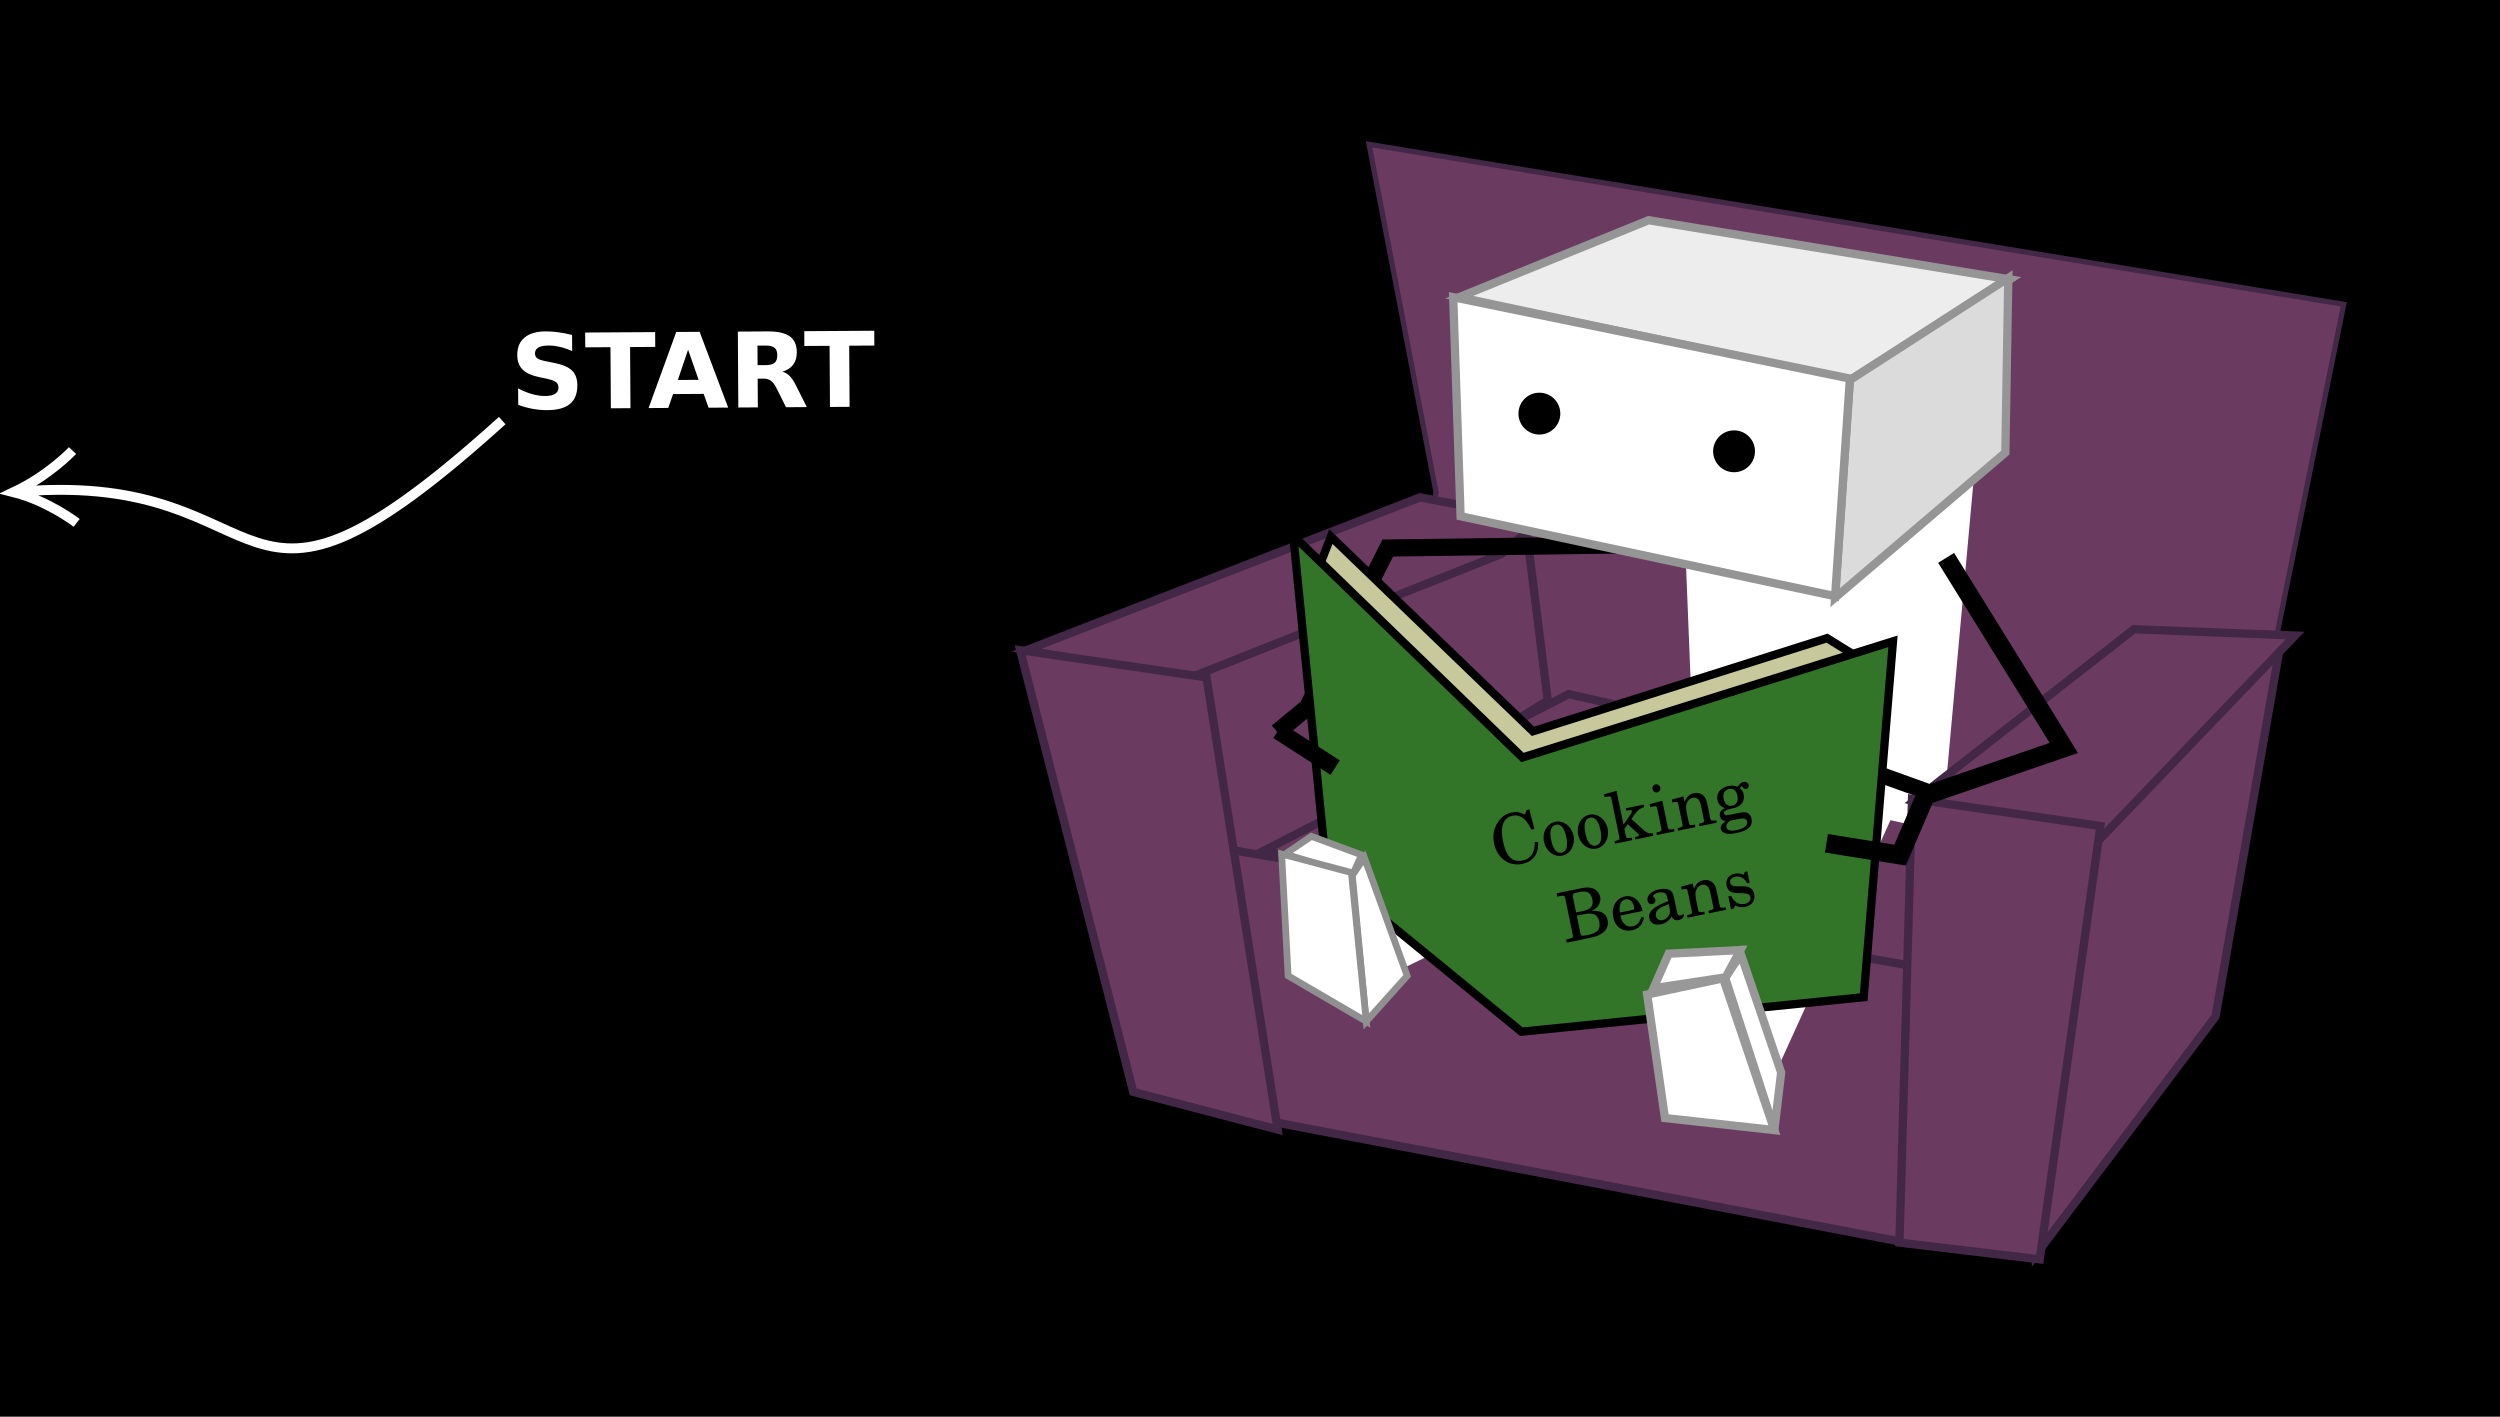
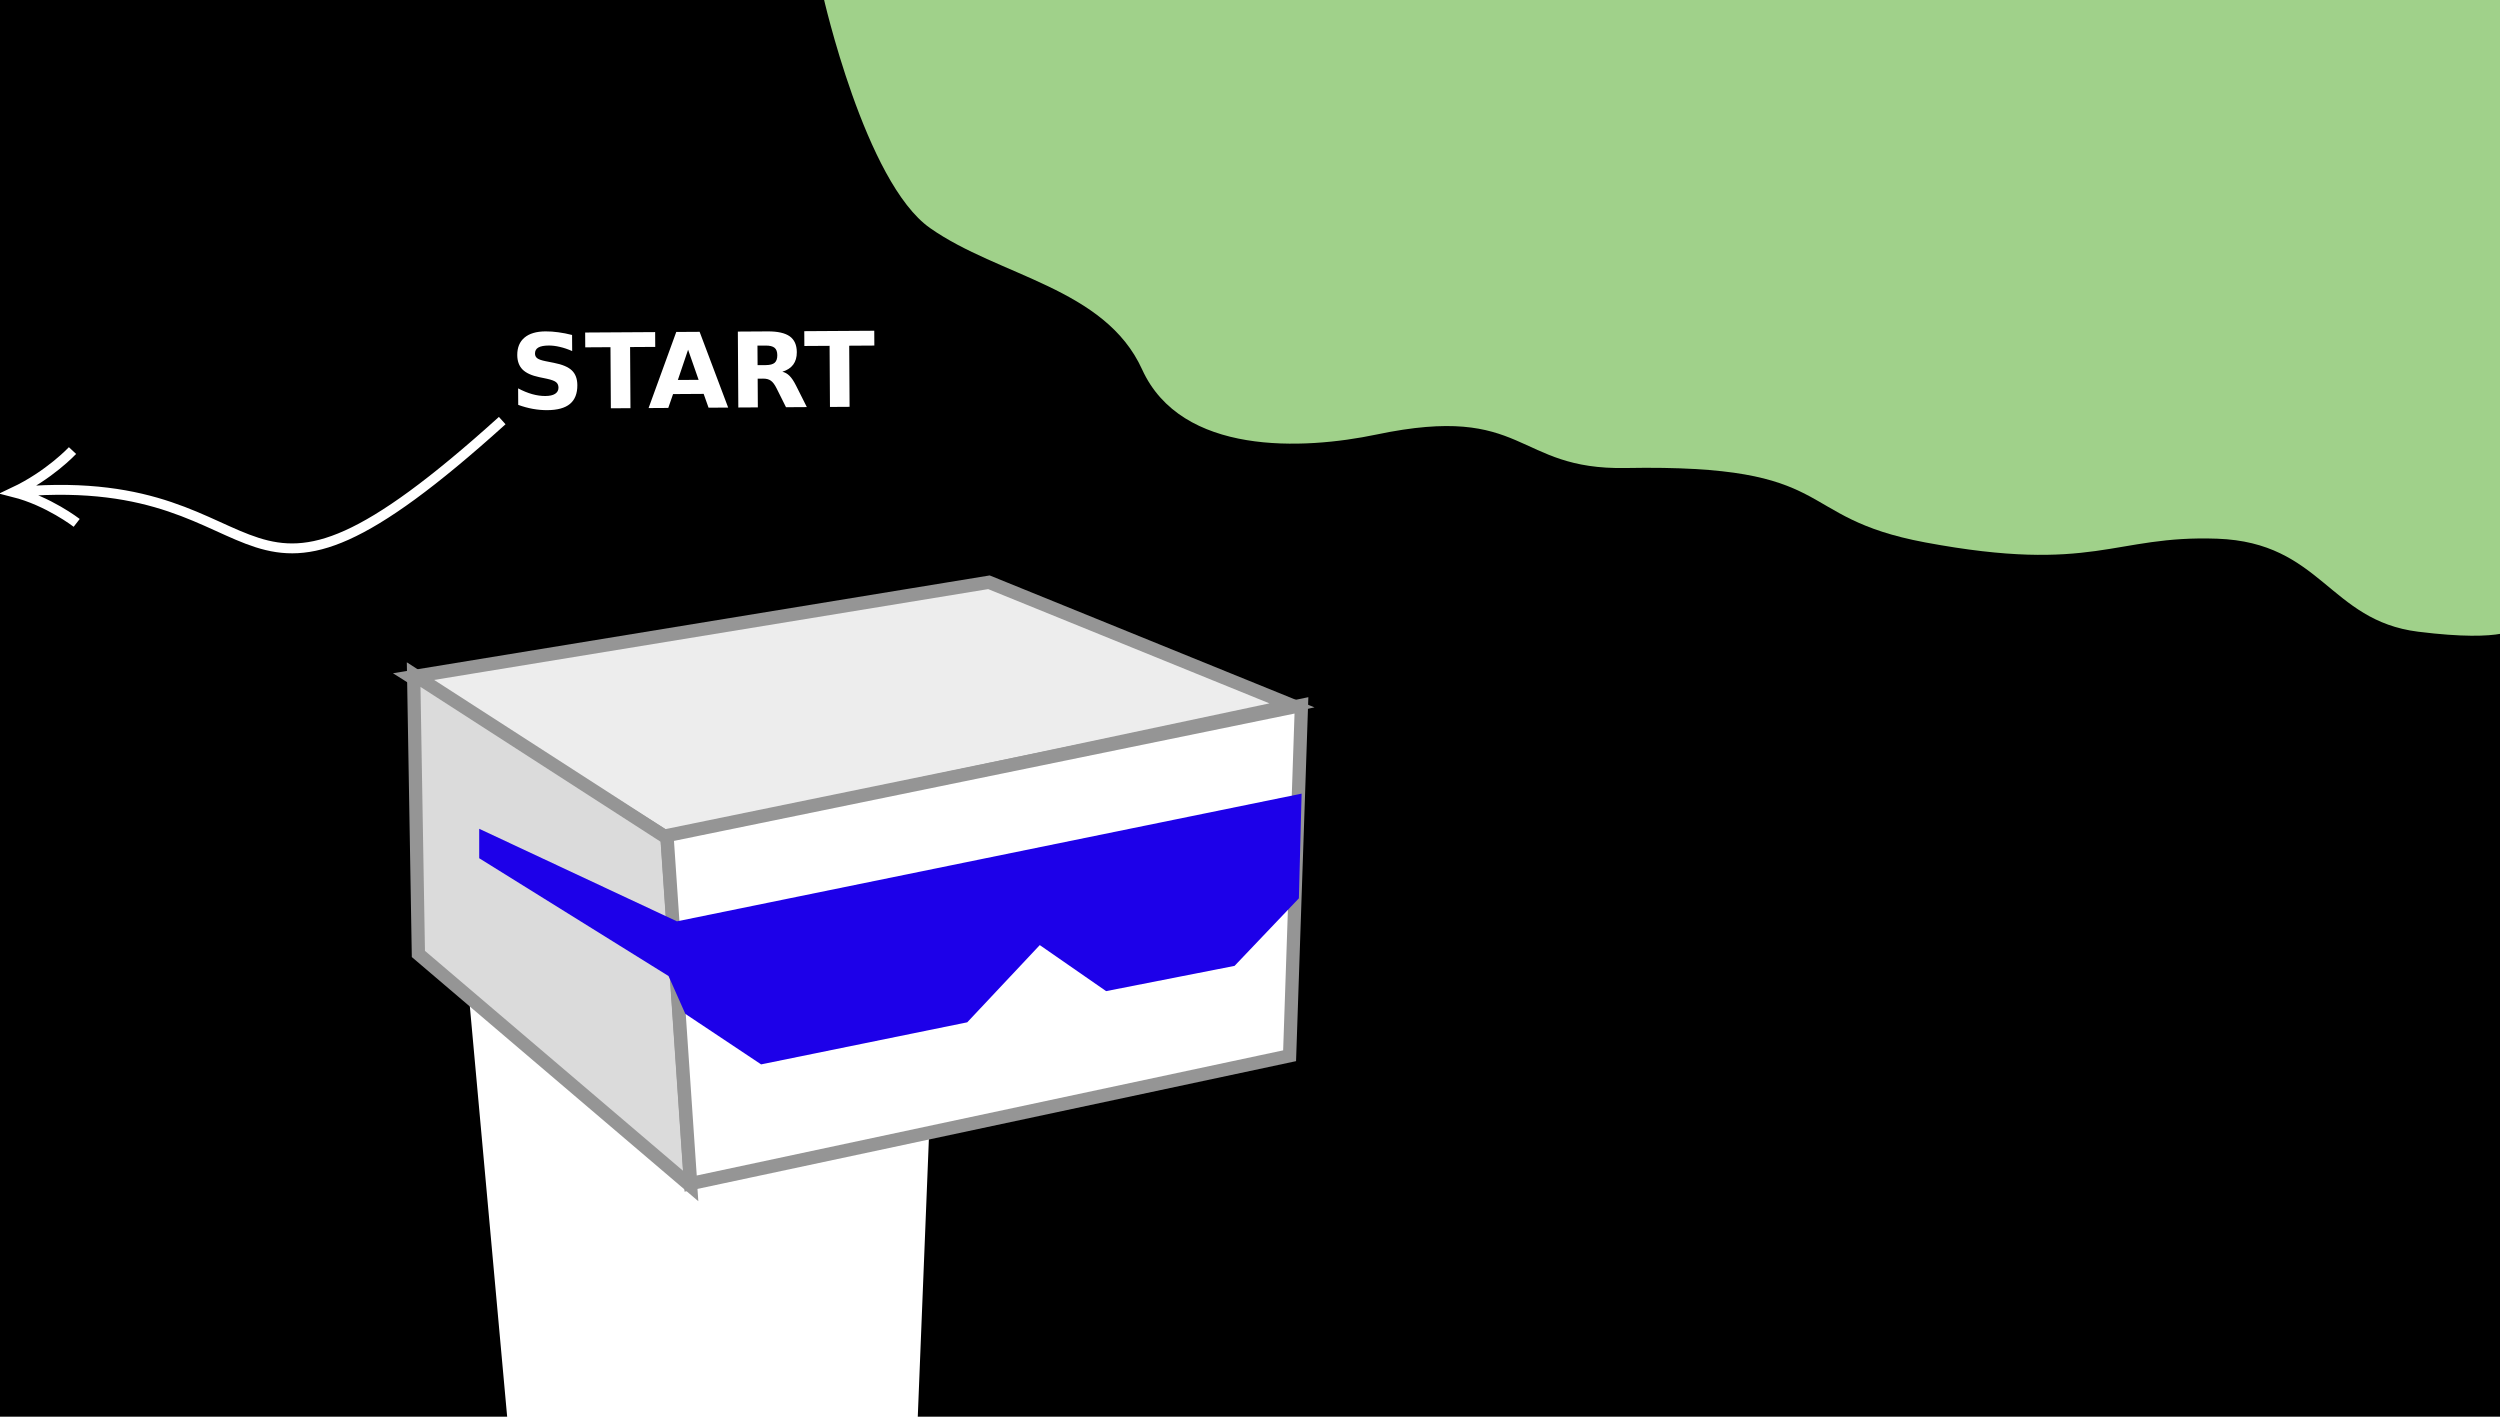
<svg xmlns="http://www.w3.org/2000/svg" width="480" height="272" id="svg2" version="1.1">
  <defs id="defs4" />
  <g id="layer1" transform="translate(0,-780.3622)">
    <rect style="fill:#000000;fill-opacity:1;stroke:none" id="rect3002" width="480" height="272" x="0" y="780.362" />
-     <path style="fill:#6a3a61;fill-opacity:1;stroke:#422747;stroke-width:1px;stroke-linecap:butt;stroke-linejoin:miter;stroke-opacity:1" d="M 275.714,874.862 262.857,808.076 450,838.791 l -13.571,67.143 -27.5,56.786 -145.357,-17.857 z" id="path3891" />
-     <path style="fill:#6a3a61;fill-opacity:1;stroke:#422747;stroke-width:1.592px;stroke-linecap:butt;stroke-linejoin:miter;stroke-opacity:1" d="m 293.147,882.687 4.019,32.155 -64.31,40.194 -13.666,-49.036 z" id="path3881" />
-     <path style="fill:#6a3a61;fill-opacity:1;stroke:#422747;stroke-width:1.592px;stroke-linecap:butt;stroke-linejoin:miter;stroke-opacity:1" d="m 230.445,942.576 4.823,51.448 130.63,24.92 11.656,-51.85 z" id="path3877" />
-     <path style="fill:#6a3a61;fill-opacity:1;stroke:#422747;stroke-width:1.592px;stroke-linecap:butt;stroke-linejoin:miter;stroke-opacity:1" d="m 242.503,943.781 58.683,-30.145 79.986,18.087 -2.412,36.174 z" id="path3875" />
-     <path style="fill:#ffffff;fill-opacity:1;stroke:none" d="m 322.782,865.559 56.274,5.684 -6.253,68.779 -47.464,-10.516 z" id="path3062" />
-     <path style="fill:#ffffff;fill-opacity:1;stroke:none" d="m 336.071,933.791 -68.929,33.571 -4.286,-5.714 61.429,-33.214 z" id="path3897" />
    <text xml:space="preserve" style="font-size:20px;font-style:normal;font-variant:normal;font-weight:normal;font-stretch:normal;line-height:125%;letter-spacing:0px;word-spacing:0px;fill:#ffffff;fill-opacity:1;stroke:none;font-family:Bitstream Vera Sans;-inkscape-font-specification:Bitstream Vera Sans" x="92.648" y="859.459" id="text3004" transform="matrix(0.999981,-0.00615963,0.00615963,0.999981,0,0)">
      <tspan id="tspan3006" x="92.648" y="859.459" style="font-weight:bold;fill:#ffffff;fill-opacity:1;-inkscape-font-specification:Bitstream Vera Sans Bold">START</tspan>
    </text>
    <flowRoot xml:space="preserve" id="flowRoot3784" style="fill:black;stroke:none;stroke-opacity:1;stroke-width:1px;stroke-linejoin:miter;stroke-linecap:butt;fill-opacity:1;font-family:Century Schoolbook L;font-style:normal;font-weight:normal;font-size:20px;line-height:125%;letter-spacing:0px;word-spacing:0px;-inkscape-font-specification:Century Schoolbook L;font-stretch:normal;font-variant:normal">
      <flowRegion id="flowRegion3786">
        <rect id="rect3788" width="1.071" height="23.571" x="103.929" y="173.071" />
      </flowRegion>
      <flowPara id="flowPara3790" />
    </flowRoot>
    <path style="fill:none;stroke:#ffffff;stroke-width:1.9;stroke-linecap:butt;stroke-linejoin:miter;stroke-miterlimit:4;stroke-opacity:1;stroke-dasharray:none" d="m 13.922,86.509 c 0,0 -4.423,4.748 -11.295,7.991 6.655,1.681 12.098,5.893 12.098,5.893 M 96.426,80.754 C 42.78,129.211 55.408,90.214 4.056,94.366" id="path4253" transform="translate(0,780.3622)" />
    <flowRoot xml:space="preserve" id="flowRoot3786" style="fill:black;stroke:none;stroke-opacity:1;stroke-width:1px;stroke-linejoin:miter;stroke-linecap:butt;fill-opacity:1;font-family:Century Schoolbook L;font-style:normal;font-weight:normal;font-size:20px;line-height:125%;letter-spacing:0px;word-spacing:0px;-inkscape-font-specification:Century Schoolbook L;font-stretch:normal;font-variant:normal">
      <flowRegion id="flowRegion3788">
        <rect id="rect3790" width="44.447" height="23.234" x="295.722" y="190.935" />
      </flowRegion>
      <flowPara id="flowPara3792" />
    </flowRoot>
    <flowRoot xml:space="preserve" id="flowRoot3794" style="fill:black;stroke:none;stroke-opacity:1;stroke-width:1px;stroke-linejoin:miter;stroke-linecap:butt;fill-opacity:1;font-family:Century Schoolbook L;font-style:normal;font-weight:normal;font-size:20px;line-height:125%;letter-spacing:0px;word-spacing:0px;-inkscape-font-specification:Century Schoolbook L;font-stretch:normal;font-variant:normal">
      <flowRegion id="flowRegion3796">
        <rect id="rect3798" width="55.053" height="23.739" x="295.217" y="190.935" />
      </flowRegion>
      <flowPara id="flowPara3800" />
    </flowRoot>
    <flowRoot xml:space="preserve" id="flowRoot3814" style="font-size:20px;font-style:normal;font-variant:normal;font-weight:normal;font-stretch:normal;line-height:125%;letter-spacing:0px;word-spacing:0px;fill:#ffffff;fill-opacity:1;stroke:none;font-family:Century Schoolbook L;-inkscape-font-specification:Century Schoolbook L" transform="translate(0,780.3622)">
      <flowRegion id="flowRegion3816">
        <rect id="rect3818" width="288.904" height="51.518" x="103.541" y="141.185" style="fill:#ffffff;fill-opacity:1" />
      </flowRegion>
      <flowPara id="flowPara3820" />
    </flowRoot>
    <flowRoot xml:space="preserve" id="flowRoot3828" style="font-size:20px;font-style:normal;font-variant:normal;font-weight:normal;font-stretch:normal;line-height:125%;letter-spacing:0px;word-spacing:0px;fill:#000000;fill-opacity:1;stroke:none;font-family:Century Schoolbook L;-inkscape-font-specification:Century Schoolbook L" transform="translate(0,780.3622)">
      <flowRegion id="flowRegion3830">
        <rect id="rect3832" width="45.709" height="46.467" x="38.386" y="165.429" />
      </flowRegion>
      <flowPara id="flowPara3834">sdfsd</flowPara>
    </flowRoot>
-     <path style="fill:#ededed;fill-opacity:1;stroke:#959595;stroke-width:1.592px;stroke-linecap:butt;stroke-linejoin:miter;stroke-opacity:1" d="m 280.151,837.422 75.032,15.916 30.695,-19.326 -69.348,-11.368 z" id="path3056" />
-     <path style="fill:#6a3a61;fill-opacity:1;stroke:#422747;stroke-width:1.592px;stroke-linecap:butt;stroke-linejoin:miter;stroke-opacity:1" d="m 288.324,886.706 -60.693,24.116 -30.547,-5.627 75.564,-29.341 22.91,4.421 z" id="path3869" />
-     <path style="fill:#dbdbdb;fill-opacity:1;stroke:#959595;stroke-width:1.592px;stroke-linecap:butt;stroke-linejoin:miter;stroke-opacity:1" d="m 355.183,853.338 30.411,-19.611 -0.568,33.537 -32.684,27.853 z" id="path3060" />
-     <path style="fill:#ffffff;fill-opacity:1;stroke:none" d="m 363.285,937.149 -22.107,48.634 -9.345,0.301 19.795,-51.347 z" id="path3839" />
-     <path style="fill:#6a3a61;fill-opacity:1;stroke:#422747;stroke-width:1.592px;stroke-linecap:butt;stroke-linejoin:miter;stroke-opacity:1" d="m 390.818,1021.355 34.567,-45.821 12.46,-71.545 -51.448,27.332 z" id="path3879" />
-     <path style="fill:#6a3a61;fill-opacity:1;stroke:#422747;stroke-width:1.592px;stroke-linecap:butt;stroke-linejoin:miter;stroke-opacity:1" d="m 367.505,934.135 35.772,7.235 37.38,-38.988 -30.949,-1.206 z" id="path3867" />
-     <path style="fill:none;stroke:#000000;stroke-width:3.1;stroke-linecap:butt;stroke-linejoin:miter;stroke-miterlimit:4;stroke-opacity:1;stroke-dasharray:none" d="m 369.864,932.299 -10.859,-3.914" id="path3909" />
-     <path style="fill:none;stroke:#000000;stroke-width:3.3;stroke-linecap:butt;stroke-linejoin:miter;stroke-miterlimit:4;stroke-opacity:1;stroke-dasharray:none" d="m 323.776,884.822 -57.326,0.758 -15.405,30.557 -5.808,4.798" id="path3911" />
-     <g id="g3915" transform="translate(-12.85714,-10.71429)">
-       <path id="path3058" d="m 291.871,848.136 1.421,42.063 71.906,15.347 2.842,-41.779 z" style="fill:#ffffff;fill-opacity:1;stroke:#959595;stroke-width:1.592px;stroke-linecap:butt;stroke-linejoin:miter;stroke-opacity:1" />
-       <path transform="matrix(1.591591,0,0,1.591591,-100.3545,735.4137)" d="m 282.843,89.415 c 0,1.395 -1.131,2.525 -2.525,2.525 -1.395,0 -2.525,-1.131 -2.525,-2.525 0,-1.395 1.131,-2.525 2.525,-2.525 1.395,0 2.525,1.131 2.525,2.525 z" id="path3847" style="fill:#000000;fill-opacity:1;stroke:none" />
-       <path d="m 282.843,89.415 c 0,1.395 -1.131,2.525 -2.525,2.525 -1.395,0 -2.525,-1.131 -2.525,-2.525 0,-1.395 1.131,-2.525 2.525,-2.525 1.395,0 2.525,1.131 2.525,2.525 z" id="path3847-1" style="fill:#000000;fill-opacity:1;stroke:none" transform="matrix(1.591591,0,0,1.591591,-137.7346,728.1788)" />
+     <path style="fill:#ffffff;fill-opacity:1;stroke:none" d="m 179.876,960.794 -90.001,9.091 10,110.001 75.91,-16.818 z" id="path3062-7" />
+     <path style="fill:#ededed;fill-opacity:1;stroke:#959595;stroke-width:2.545px;stroke-linecap:butt;stroke-linejoin:miter;stroke-opacity:1" d="m 248.059,915.794 -120.001,25.455 -49.091,-30.909 110.91,-18.182 z" id="path3056-1" />
+     <path style="fill:#dbdbdb;fill-opacity:1;stroke:#959595;stroke-width:2.545px;stroke-linecap:butt;stroke-linejoin:miter;stroke-opacity:1" d="M 128.058,941.249 79.421,909.885 l 0.909,53.637 52.273,44.546 z" id="path3060-3" />
+     <g id="g3915-8" transform="matrix(-1.599324,0,0,1.599324,716.6728,-440.6509)">
+       <path id="path3058-0" d="m 291.871,848.136 1.421,42.063 71.906,15.347 2.842,-41.779 z" style="fill:#ffffff;fill-opacity:1;stroke:#959595;stroke-width:1.592px;stroke-linecap:butt;stroke-linejoin:miter;stroke-opacity:1" />
+       <path transform="matrix(1.591591,0,0,1.591591,-100.3545,735.4137)" d="m 282.843,89.415 c 0,1.395 -1.131,2.525 -2.525,2.525 -1.395,0 -2.525,-1.131 -2.525,-2.525 0,-1.395 1.131,-2.525 2.525,-2.525 1.395,0 2.525,1.131 2.525,2.525 z" id="path3847-9" style="fill:#000000;fill-opacity:1;stroke:none" />
+       <path d="m 282.843,89.415 c 0,1.395 -1.131,2.525 -2.525,2.525 -1.395,0 -2.525,-1.131 -2.525,-2.525 0,-1.395 1.131,-2.525 2.525,-2.525 1.395,0 2.525,1.131 2.525,2.525 z" id="path3847-1-7" style="fill:#000000;fill-opacity:1;stroke:none" transform="matrix(1.591591,0,0,1.591591,-137.7346,728.1788)" />
    </g>
-     <g id="g3841" transform="matrix(1.591591,0,0,1.591591,-103.1955,-507.3664)" style="stroke:#000000;stroke-opacity:1">
-       <path transform="translate(0,780.3622)" id="path3835" d="m 224.254,96.36 1.136,-2.904 24.37,23.486 35.482,-11.238 2.652,1.641 -2.273,38.007 -58.21,-15.531 z" style="fill:#c8c89d;fill-opacity:1;stroke:#000000;stroke-width:1px;stroke-linecap:butt;stroke-linejoin:miter;stroke-opacity:1" />
-       <path transform="translate(0,780.3622)" id="path3833" d="m 220.845,93.329 27.653,26.769 44.699,-14.016 -3.536,42.931 -41.29,4.167 -23.486,-19.193 z" style="fill:#337528;fill-opacity:1;stroke:#000000;stroke-width:1px;stroke-linecap:butt;stroke-linejoin:miter;stroke-opacity:1" />
-     </g>
-     <path style="fill:#6a3a61;fill-opacity:1;stroke:#422747;stroke-width:1.592px;stroke-linecap:butt;stroke-linejoin:miter;stroke-opacity:1" d="m 231.651,910.421 13.666,86.818 -27.734,-7.235 -21.705,-84.809 z" id="path3871" />
-     <path style="fill:#6a3a61;fill-opacity:1;stroke:#422747;stroke-width:1.592px;stroke-linecap:butt;stroke-linejoin:miter;stroke-opacity:1" d="m 367.104,933.733 -2.412,85.211 26.93,3.216 11.656,-83.201 z" id="path3873" />
-     <path style="fill:#ffffff;fill-opacity:1;stroke:#989898;stroke-width:1.592px;stroke-linecap:butt;stroke-linejoin:miter;stroke-opacity:1" d="m 341.982,986.286 -1.306,10.953 -9.446,-29.14 3.015,-4.522 z" id="path3885" />
-     <path style="fill:#ffffff;fill-opacity:1;stroke:#989898;stroke-width:1.592px;stroke-linecap:butt;stroke-linejoin:miter;stroke-opacity:1" d="m 334.145,962.773 -13.766,0.703 -2.914,6.632 13.867,-2.11 z" id="path3887" />
-     <path style="fill:#ffffff;fill-opacity:1;stroke:#989898;stroke-width:1.592px;stroke-linecap:butt;stroke-linejoin:miter;stroke-opacity:1" d="m 316.258,971.314 3.416,23.714 21.001,2.311 -9.847,-29.141 z" id="path3889" />
-     <text xml:space="preserve" style="font-size:13.389px;font-style:normal;font-variant:normal;font-weight:normal;font-stretch:normal;text-align:center;line-height:125%;letter-spacing:0px;word-spacing:0px;text-anchor:middle;fill:#000000;fill-opacity:1;stroke:none;font-family:Century Schoolbook L;-inkscape-font-specification:Century Schoolbook L" x="128.262" y="985.572" id="text3893" transform="matrix(0.9793642,-0.2021032,0.2021032,0.9793642,0,0)">
-       <tspan id="tspan3895" x="128.262" y="985.572">Cooking</tspan>
-       <tspan x="128.262" y="1002.308" id="tspan3049">Beans</tspan>
-     </text>
-     <path style="fill:#ffffff;fill-opacity:1;stroke:#909090;stroke-width:1.3;stroke-linecap:butt;stroke-linejoin:miter;stroke-miterlimit:4;stroke-opacity:1;stroke-dasharray:none" d="m 261.964,945.041 8.214,22.679 -7.857,8.75 -2.679,-28.036 z" id="path3899" />
-     <path style="fill:#ffffff;fill-opacity:1;stroke:#909090;stroke-width:1.3;stroke-linecap:butt;stroke-linejoin:miter;stroke-miterlimit:4;stroke-opacity:1;stroke-dasharray:none" d="m 261.429,944.505 -9.643,-3.571 -5,3.393 12.857,4.107 z" id="path3901" />
-     <path style="fill:#ffffff;fill-opacity:1;stroke:#909090;stroke-width:1.3;stroke-linecap:butt;stroke-linejoin:miter;stroke-miterlimit:4;stroke-opacity:1;stroke-dasharray:none" d="m 246.071,944.326 1.25,23.393 15,8.75 -2.857,-28.571 z" id="path3903" />
-     <path style="fill:none;stroke:#000000;stroke-width:3.6;stroke-linecap:butt;stroke-linejoin:miter;stroke-miterlimit:4;stroke-opacity:1;stroke-dasharray:none" d="m 373.652,887.473 22.602,36.492 -26.517,9.091 -4.924,11.49 -14.142,-2.273" id="path3907" />
-     <path style="fill:none;stroke:#000000;stroke-width:3.3;stroke-linecap:butt;stroke-linejoin:miter;stroke-miterlimit:4;stroke-opacity:1;stroke-dasharray:none" d="m 245.363,920.682 10.985,7.071" id="path3913" />
+     <path style="fill:#1d00e9;fill-opacity:1;stroke:none;stroke-width:1.599px;stroke-linecap:butt;stroke-linejoin:miter;stroke-opacity:1;opacity:1" d="m 92.007,939.489 37.966,17.771 119.935,-24.519 -0.522,20.097 -12.353,12.973 -24.658,4.847 -12.737,-8.837 -13.928,14.826 -39.581,8.078 -14.54,-9.693 -3.231,-7.27 -36.35,-22.618 z" id="path3917" />
+     <path style="fill:#a0d18a;fill-opacity:1;stroke:none" d="m 158.03,-0.853 c 0,0 8.047,35.859 20.541,44.639 13.214,9.286 33.564,11.421 40.714,27.143 7.539,16.577 30.949,15.449 45,12.5 28.929,-6.071 26.385,6.822 47.857,6.429 41.457,-0.76 31.521,9.432 57.5,14.286 32.5,6.071 36.071,-1.429 56.071,-0.714 20,0.714 21.429,15.714 38.571,17.857 17.143,2.143 18.981,-0.837 18.981,-0.837 l 0.888,-123.578 z" id="path3992" transform="translate(0,780.3622)" />
+     <flowRoot xml:space="preserve" id="flowRoot3976" style="font-size:16px;font-style:normal;font-variant:normal;font-weight:500;font-stretch:normal;line-height:125%;letter-spacing:0px;word-spacing:0px;fill:#000000;fill-opacity:1;stroke:none;font-family:Century Schoolbook L;-inkscape-font-specification:Century Schoolbook L Medium" transform="translate(164.9913,668.2193)">
+       <flowRegion id="flowRegion3978">
+         <rect id="rect3980" width="292.029" height="162.917" x="12.857" y="120.571" />
+       </flowRegion>
+       <flowPara id="flowPara3986" style="font-style:italic;font-weight:bold;text-align:end;text-anchor:end;-inkscape-font-specification:Century Schoolbook L Bold Italic">Reginald wore his new prescription glasses to the race.  His optician said they'd help him see blue things better.</flowPara>
+     </flowRoot>
  </g>
</svg>
